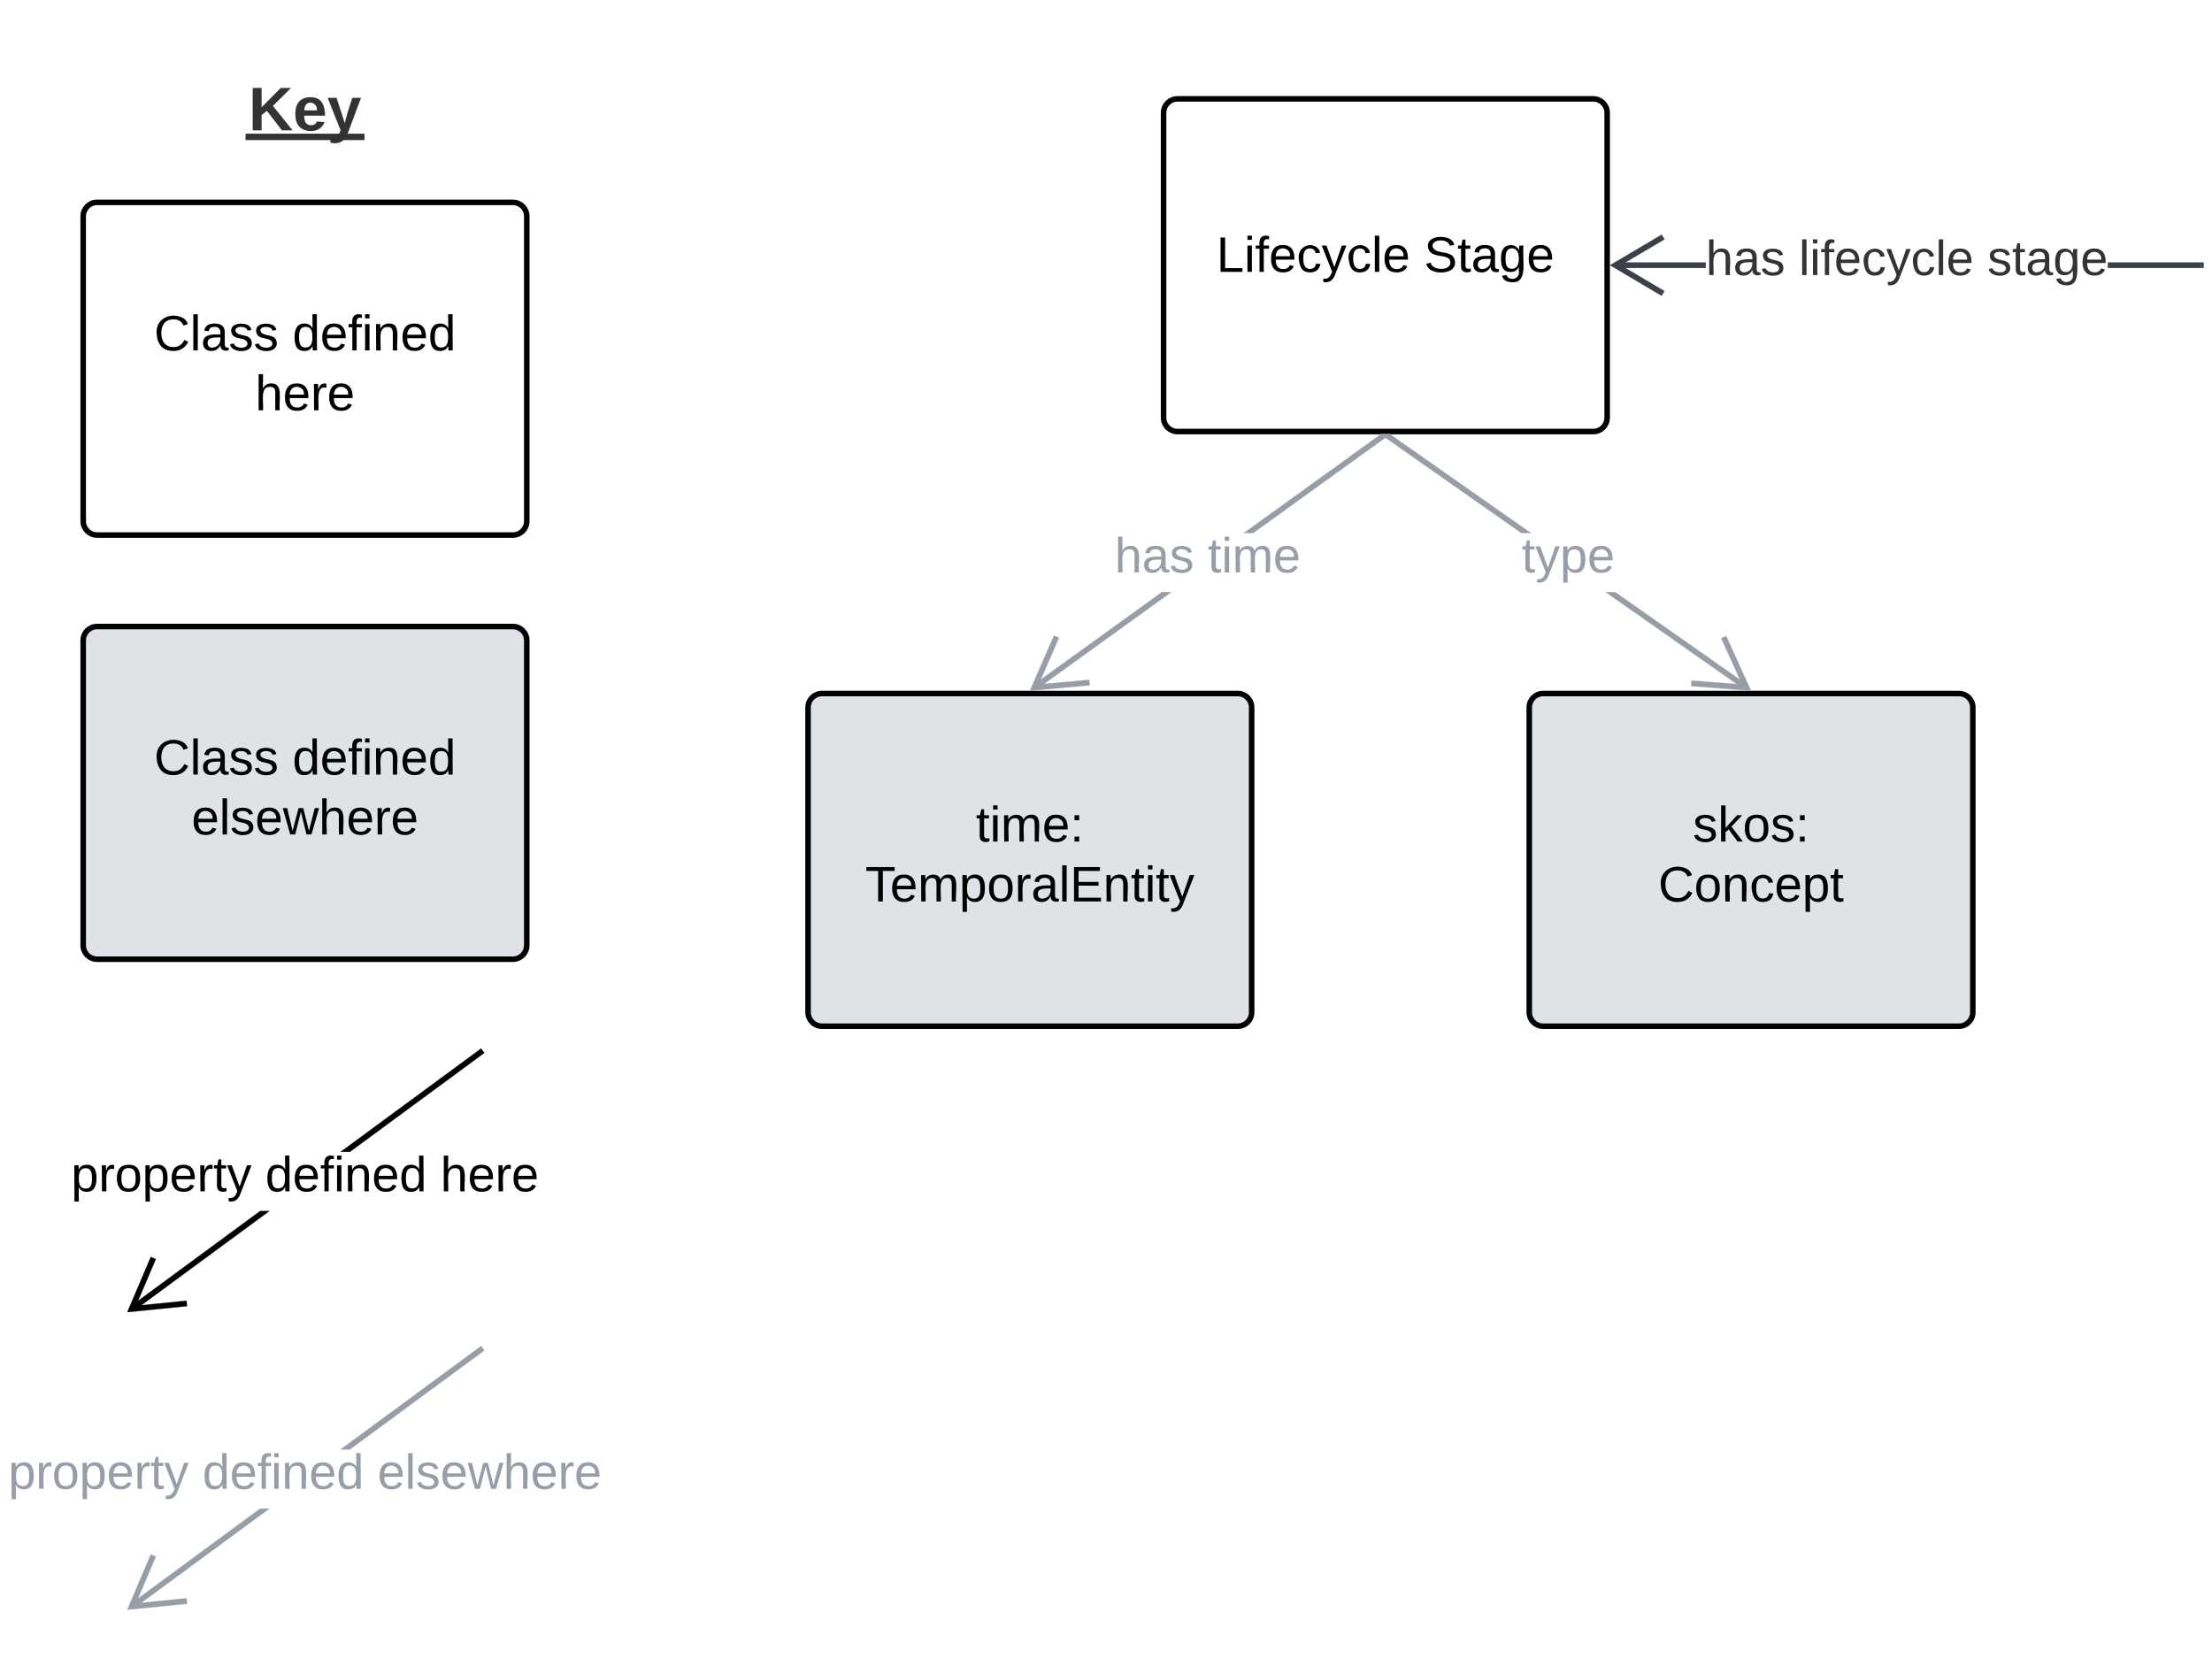
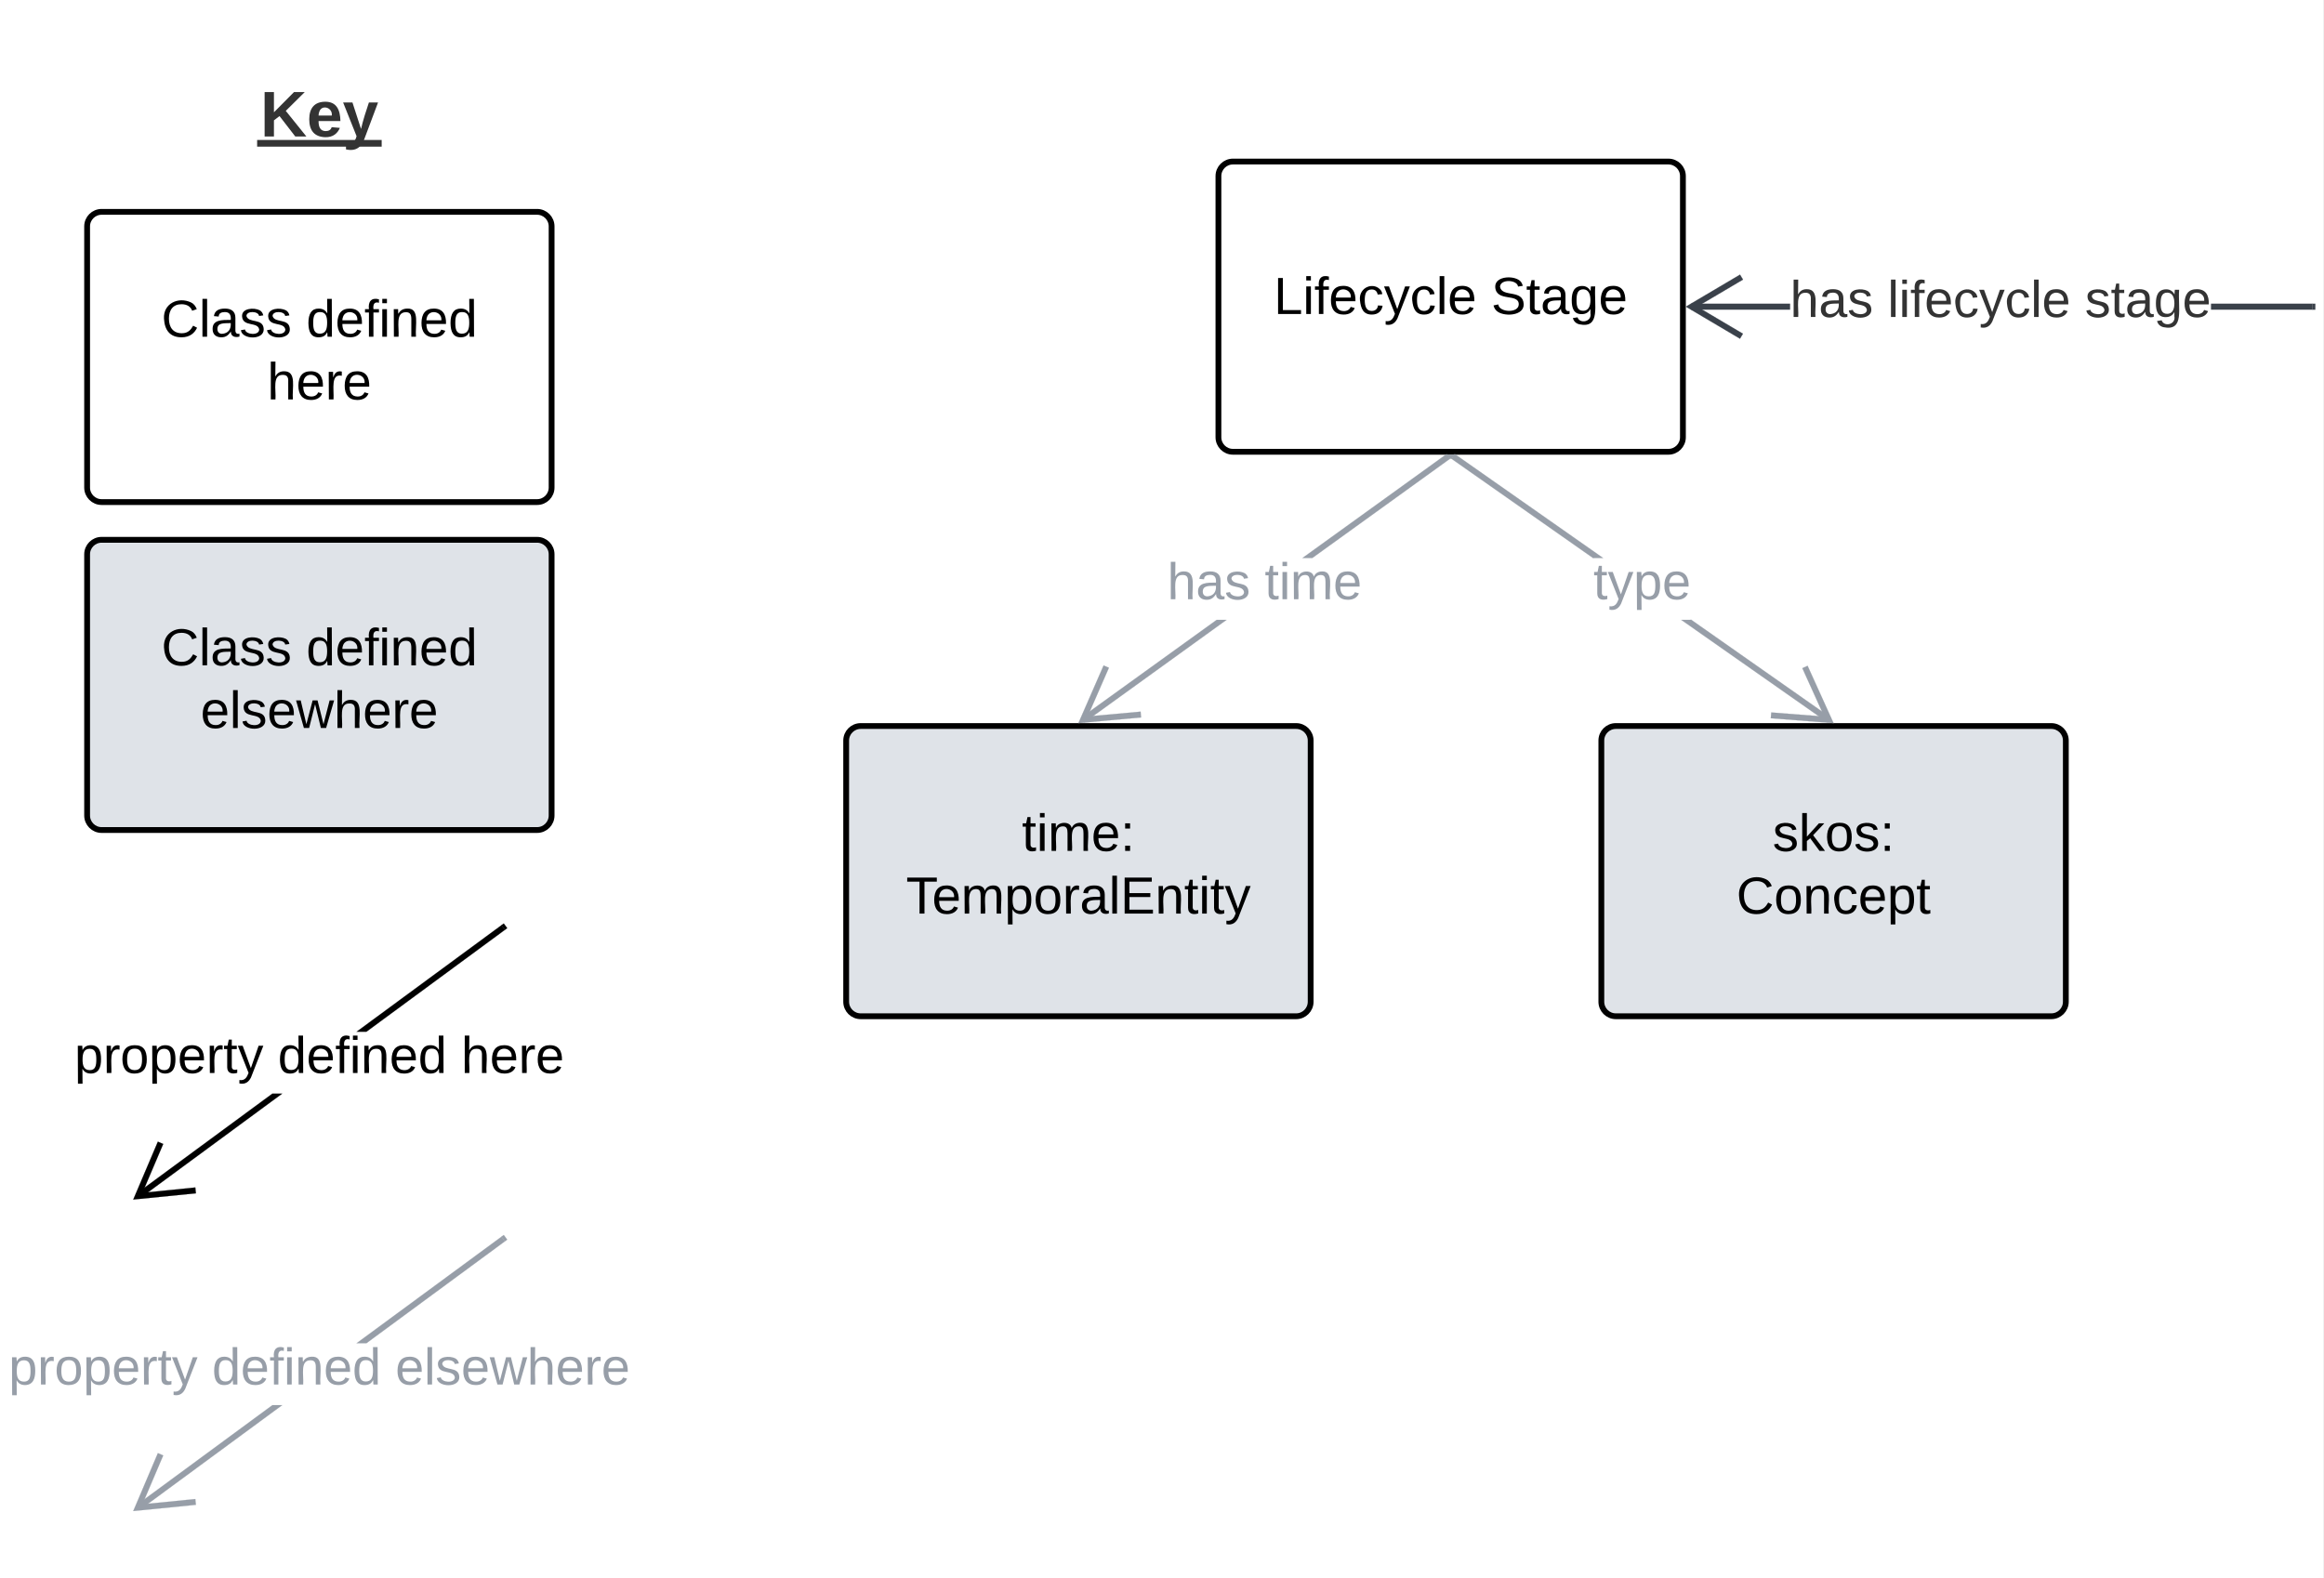
- <svg xmlns="http://www.w3.org/2000/svg" xmlns:ns1="lucid" xmlns:xlink="http://www.w3.org/1999/xlink" width="797.88" height="603.66">
+ <svg xmlns="http://www.w3.org/2000/svg" xmlns:ns1="lucid" xmlns:xlink="http://www.w3.org/1999/xlink" width="800.54" height="543.66">
  <g transform="translate(-199.7915 -176.3333)" ns1:page-tab-id="0_0">
    <path d="M0 0h1000v1000H0z" fill="#fff" />
-     <path d="M619.5 217a5 5 0 0 1 5-5h150a5 5 0 0 1 5 5v110a5 5 0 0 1-5 5h-150a5 5 0 0 1-5-5z" stroke="#000" stroke-width="2" fill="#fff" />
-     <use xlink:href="#a" transform="matrix(1,0,0,1,631.5014,224) translate(7.05 50.4)" />
-     <use xlink:href="#b" transform="matrix(1,0,0,1,631.5014,224) translate(81.95 50.4)" />
-     <path d="M751.4 431.5a5 5 0 0 1 5-5h150a5 5 0 0 1 5 5v110a5 5 0 0 1-5 5h-150a5 5 0 0 1-5-5z" stroke="#000" stroke-width="2" fill="#dfe3e8" />
-     <use xlink:href="#c" transform="matrix(1,0,0,1,763.3987,438.4987) translate(47 41.4)" />
-     <use xlink:href="#d" transform="matrix(1,0,0,1,763.3987,438.4987) translate(34.525 63)" />
-     <path d="M491.27 431.5a5 5 0 0 1 5-5h150a5 5 0 0 1 5 5v110a5 5 0 0 1-5 5h-150a5 5 0 0 1-5-5z" stroke="#000" stroke-width="2" fill="#dfe3e8" />
-     <use xlink:href="#e" transform="matrix(1,0,0,1,503.268,438.4987) translate(48.55 41.4)" />
-     <use xlink:href="#f" transform="matrix(1,0,0,1,503.268,438.4987) translate(8.625 63)" />
+     <path d="M619.5 237a5 5 0 0 1 5-5h150a5 5 0 0 1 5 5v90a5 5 0 0 1-5 5h-150a5 5 0 0 1-5-5z" stroke="#000" stroke-width="2" fill="#fff" />
+     <use xlink:href="#a" transform="matrix(1,0,0,1,631.5014,244) translate(7.05 40.525)" />
+     <use xlink:href="#b" transform="matrix(1,0,0,1,631.5014,244) translate(81.95 40.525)" />
+     <path d="M751.4 431.5a5 5 0 0 1 5-5h150a5 5 0 0 1 5 5v90a5 5 0 0 1-5 5h-150a5 5 0 0 1-5-5z" stroke="#000" stroke-width="2" fill="#dfe3e8" />
+     <use xlink:href="#c" transform="matrix(1,0,0,1,763.3987,438.4987) translate(47 31.025)" />
+     <use xlink:href="#d" transform="matrix(1,0,0,1,763.3987,438.4987) translate(34.525 52.625)" />
+     <path d="M491.27 431.5a5 5 0 0 1 5-5h150a5 5 0 0 1 5 5v90a5 5 0 0 1-5 5h-150a5 5 0 0 1-5-5z" stroke="#000" stroke-width="2" fill="#dfe3e8" />
+     <use xlink:href="#e" transform="matrix(1,0,0,1,503.268,438.4987) translate(48.55 31.025)" />
+     <use xlink:href="#f" transform="matrix(1,0,0,1,503.268,438.4987) translate(8.625 52.625)" />
    <path d="M830.48 423.64l-1.14 1.63-50.42-35.35h3.32v-.12zm-78.5-55.06h-3.32v.12l-48.9-34.3 1.13-1.64z" stroke="#979ea8" stroke-width=".05" fill="#979ea8" />
    <path d="M699.77 334.4l-2-1.4h2.98z" fill="#979ea8" />
    <path d="M699.77 334.44l-2.1-1.46h3.13zm-1.93-1.42l1.92 1.35.95-1.35zM831.4 425.5l-21.63-1.68.16-2 18.25 1.42-7.55-16.68 1.82-.82z" stroke="#979ea8" stroke-width=".05" fill="#979ea8" />
    <use xlink:href="#g" transform="matrix(1,0,0,1,748.6599,368.5827) translate(0.005 14.22222)" />
    <path d="M573.33 425.25l-1.17-1.63 46.73-33.7h3.4zm125.94-90.85l-47.4 34.18h-3.4l49.63-35.8z" stroke="#979ea8" stroke-width=".05" fill="#979ea8" />
    <path d="M699.25 334.4l-1-1.4h2.96z" fill="#979ea8" />
    <path d="M699.25 334.45l-1.06-1.47h3.1zm-.96-1.43l.96 1.36 1.87-1.36zM581.78 406.42l-7.33 16.78 18.24-1.66.17 2-21.6 1.96 8.68-19.88z" stroke="#979ea8" stroke-width=".05" fill="#979ea8" />
    <use xlink:href="#h" transform="matrix(1,0,0,1,601.8538,368.5827) translate(0.005 14.22222)" />
    <use xlink:href="#i" transform="matrix(1,0,0,1,601.8538,368.5827) translate(33.58525 14.22222)" />
-     <path d="M229.8 407.33a5 5 0 0 1 5-5h150a5 5 0 0 1 5 5v110a5 5 0 0 1-5 5h-150a5 5 0 0 1-5-5z" stroke="#000" stroke-width="2" fill="#dfe3e8" />
-     <use xlink:href="#j" transform="matrix(1,0,0,1,241.8039,414.3333) translate(13.575 41.4)" />
-     <use xlink:href="#k" transform="matrix(1,0,0,1,241.8039,414.3333) translate(63.475 41.4)" />
-     <use xlink:href="#l" transform="matrix(1,0,0,1,241.8039,414.3333) translate(27.075 63)" />
-     <path d="M247.74 649.4l-1.18-1.62 47.06-34.62H297zm125.97-92.67l-47.7 35.1h-3.38l49.9-36.7z" stroke="#000" stroke-width=".05" />
-     <path d="M374.5 556.14l-.8.6-1.2-1.6.83-.6zM256.02 630.5l-7.17 16.84 18.22-1.84.2 2-21.58 2.16 8.48-19.95z" stroke="#000" stroke-width=".05" />
-     <use xlink:href="#m" transform="matrix(1,0,0,1,225.4582,591.8321) translate(0.005 14.22222)" />
-     <use xlink:href="#n" transform="matrix(1,0,0,1,225.4582,591.8321) translate(70.02969 14.22222)" />
-     <use xlink:href="#o" transform="matrix(1,0,0,1,225.4582,591.8321) translate(133.1902 14.22222)" />
-     <path d="M229.8 254.33a5 5 0 0 1 5-5h150a5 5 0 0 1 5 5v110a5 5 0 0 1-5 5h-150a5 5 0 0 1-5-5z" stroke="#000" stroke-width="2" fill="#fff" />
-     <use xlink:href="#j" transform="matrix(1,0,0,1,241.8039,261.3333) translate(13.575 41.4)" />
-     <use xlink:href="#k" transform="matrix(1,0,0,1,241.8039,261.3333) translate(63.475 41.4)" />
-     <use xlink:href="#p" transform="matrix(1,0,0,1,241.8039,261.3333) translate(50.025 63)" />
-     <path d="M247.74 756.72l-1.18-1.6 47.06-34.62H297zm125.97-92.66l-47.7 35.1h-3.38l49.9-36.7z" stroke="#979ea8" stroke-width=".05" fill="#979ea8" />
-     <path d="M374.5 663.47l-.8.6-1.2-1.6.83-.6zM256.02 737.82l-7.17 16.85 18.22-1.83.2 2-21.58 2.15 8.48-19.96z" stroke="#979ea8" stroke-width=".05" fill="#979ea8" />
+     <path d="M229.8 367.33a5 5 0 0 1 5-5h150a5 5 0 0 1 5 5v90a5 5 0 0 1-5 5h-150a5 5 0 0 1-5-5z" stroke="#000" stroke-width="2" fill="#dfe3e8" />
+     <use xlink:href="#j" transform="matrix(1,0,0,1,241.8039,374.3333) translate(13.575 31.24375)" />
+     <use xlink:href="#k" transform="matrix(1,0,0,1,241.8039,374.3333) translate(63.475 31.24375)" />
+     <use xlink:href="#l" transform="matrix(1,0,0,1,241.8039,374.3333) translate(27.075 52.84375)" />
+     <path d="M247.74 589.4l-1.18-1.62 47.06-34.62H297zm125.97-92.67l-47.7 35.1h-3.38l49.9-36.7z" stroke="#000" stroke-width=".05" />
+     <path d="M374.5 496.14l-.8.6-1.2-1.6.83-.6zM256.02 570.5l-7.17 16.84 18.22-1.84.2 2-21.58 2.16 8.48-19.95z" stroke="#000" stroke-width=".05" />
+     <use xlink:href="#m" transform="matrix(1,0,0,1,225.4582,531.8321) translate(0.005 14.22222)" />
+     <use xlink:href="#n" transform="matrix(1,0,0,1,225.4582,531.8321) translate(70.02969 14.22222)" />
+     <use xlink:href="#o" transform="matrix(1,0,0,1,225.4582,531.8321) translate(133.1902 14.22222)" />
+     <path d="M229.8 254.33a5 5 0 0 1 5-5h150a5 5 0 0 1 5 5v90a5 5 0 0 1-5 5h-150a5 5 0 0 1-5-5z" stroke="#000" stroke-width="2" fill="#fff" />
+     <use xlink:href="#j" transform="matrix(1,0,0,1,241.8039,261.3333) translate(13.575 31.025)" />
+     <use xlink:href="#k" transform="matrix(1,0,0,1,241.8039,261.3333) translate(63.475 31.025)" />
+     <use xlink:href="#p" transform="matrix(1,0,0,1,241.8039,261.3333) translate(50.025 52.625)" />
+     <path d="M247.74 696.72l-1.18-1.6 47.06-34.62H297zm125.97-92.66l-47.7 35.1h-3.38l49.9-36.7z" stroke="#979ea8" stroke-width=".05" fill="#979ea8" />
+     <path d="M374.5 603.47l-.8.6-1.2-1.6.83-.6zM256.02 677.82l-7.17 16.85 18.22-1.83.2 2-21.58 2.15 8.48-19.96z" stroke="#979ea8" stroke-width=".05" fill="#979ea8" />
    <g>
-       <use xlink:href="#q" transform="matrix(1,0,0,1,202.7915,699.1629) translate(0.005 14.22222)" />
-       <use xlink:href="#r" transform="matrix(1,0,0,1,202.7915,699.1629) translate(70.02969 14.22222)" />
-       <use xlink:href="#s" transform="matrix(1,0,0,1,202.7915,699.1629) translate(133.1902 14.22222)" />
+       <use xlink:href="#q" transform="matrix(1,0,0,1,202.7915,639.1629) translate(0.005 14.22222)" />
+       <use xlink:href="#r" transform="matrix(1,0,0,1,202.7915,639.1629) translate(70.02969 14.22222)" />
+       <use xlink:href="#s" transform="matrix(1,0,0,1,202.7915,639.1629) translate(133.1902 14.22222)" />
    </g>
    <path d="M257.8 202.33a6 6 0 0 1 6-6h92a6 6 0 0 1 6 6v32a6 6 0 0 1-6 6h-92a6 6 0 0 1-6-6z" stroke="#000" stroke-opacity="0" fill="#fff" fill-opacity="0" />
    <g>
      <use xlink:href="#t" transform="matrix(1,0,0,1,262.8039,201.3333) translate(26.66049 22.02778)" />
    </g>
-     <path d="M815.07 273h-32.75v-2h32.75zm178.6 0H960.1v-2h33.57z" stroke="#3a414a" stroke-width=".05" fill="#3a414a" />
-     <path d="M994.67 273h-1.03v-2h1.03zM800.2 262.68L784.42 272l15.76 9.32-1.03 1.72L780.5 272l18.67-11.04z" stroke="#3a414a" stroke-width=".05" fill="#3a414a" />
+     <path d="M816.4 283h-34.08v-2h34.08zm179.93 0h-34.9v-2h34.9z" stroke="#3a414a" stroke-width=".05" fill="#3a414a" />
+     <path d="M997.33 283h-1.02v-2h1.03zM800.2 272.68L784.42 282l15.76 9.32-1.03 1.72L780.5 282l18.67-11.04z" stroke="#3a414a" stroke-width=".05" fill="#3a414a" />
    <g>
-       <use xlink:href="#u" transform="matrix(1,0,0,1,815.0655,261.3333) translate(0.005 14.22222)" />
-       <use xlink:href="#v" transform="matrix(1,0,0,1,815.0655,261.3333) translate(33.58525 14.22222)" />
-       <use xlink:href="#w" transform="matrix(1,0,0,1,815.0655,261.3333) translate(101.5852 14.22222)" />
+       <use xlink:href="#u" transform="matrix(1,0,0,1,816.3988,271.3333) translate(0.005 14.22222)" />
+       <use xlink:href="#v" transform="matrix(1,0,0,1,816.3988,271.3333) translate(33.58525 14.22222)" />
+       <use xlink:href="#w" transform="matrix(1,0,0,1,816.3988,271.3333) translate(101.5852 14.22222)" />
    </g>
    <defs>
      <path d="M30 0v-248h33v221h125V0H30" id="x" />
      <path d="M24-231v-30h32v30H24zM24 0v-190h32V0H24" id="y" />
      <path d="M101-234c-31-9-42 10-38 44h38v23H63V0H32v-167H5v-23h27c-7-52 17-82 69-68v24" id="z" />
      <path d="M100-194c63 0 86 42 84 106H49c0 40 14 67 53 68 26 1 43-12 49-29l28 8c-11 28-37 45-77 45C44 4 14-33 15-96c1-61 26-98 85-98zm52 81c6-60-76-77-97-28-3 7-6 17-6 28h103" id="A" />
      <path d="M96-169c-40 0-48 33-48 73s9 75 48 75c24 0 41-14 43-38l32 2c-6 37-31 61-74 61-59 0-76-41-82-99-10-93 101-131 147-64 4 7 5 14 7 22l-32 3c-4-21-16-35-41-35" id="B" />
      <path d="M179-190L93 31C79 59 56 82 12 73V49c39 6 53-20 64-50L1-190h34L92-34l54-156h33" id="C" />
      <path d="M24 0v-261h32V0H24" id="D" />
      <g id="a">
        <use transform="matrix(0.05,0,0,0.05,0,0)" xlink:href="#x" />
        <use transform="matrix(0.05,0,0,0.05,10,0)" xlink:href="#y" />
        <use transform="matrix(0.05,0,0,0.05,13.95,0)" xlink:href="#z" />
        <use transform="matrix(0.05,0,0,0.05,18.95,0)" xlink:href="#A" />
        <use transform="matrix(0.05,0,0,0.05,28.95,0)" xlink:href="#B" />
        <use transform="matrix(0.05,0,0,0.05,37.95,0)" xlink:href="#C" />
        <use transform="matrix(0.05,0,0,0.05,46.95,0)" xlink:href="#B" />
        <use transform="matrix(0.05,0,0,0.05,55.95,0)" xlink:href="#D" />
        <use transform="matrix(0.05,0,0,0.05,59.9,0)" xlink:href="#A" />
      </g>
      <path d="M185-189c-5-48-123-54-124 2 14 75 158 14 163 119 3 78-121 87-175 55-17-10-28-26-33-46l33-7c5 56 141 63 141-1 0-78-155-14-162-118-5-82 145-84 179-34 5 7 8 16 11 25" id="E" />
      <path d="M59-47c-2 24 18 29 38 22v24C64 9 27 4 27-40v-127H5v-23h24l9-43h21v43h35v23H59v120" id="F" />
      <path d="M141-36C126-15 110 5 73 4 37 3 15-17 15-53c-1-64 63-63 125-63 3-35-9-54-41-54-24 1-41 7-42 31l-33-3c5-37 33-52 76-52 45 0 72 20 72 64v82c-1 20 7 32 28 27v20c-31 9-61-2-59-35zM48-53c0 20 12 33 32 33 41-3 63-29 60-74-43 2-92-5-92 41" id="G" />
      <path d="M177-190C167-65 218 103 67 71c-23-6-38-20-44-43l32-5c15 47 100 32 89-28v-30C133-14 115 1 83 1 29 1 15-40 15-95c0-56 16-97 71-98 29-1 48 16 59 35 1-10 0-23 2-32h30zM94-22c36 0 50-32 50-73 0-42-14-75-50-75-39 0-46 34-46 75s6 73 46 73" id="H" />
      <g id="b">
        <use transform="matrix(0.05,0,0,0.05,0,0)" xlink:href="#E" />
        <use transform="matrix(0.05,0,0,0.05,12,0)" xlink:href="#F" />
        <use transform="matrix(0.05,0,0,0.05,17,0)" xlink:href="#G" />
        <use transform="matrix(0.05,0,0,0.05,27,0)" xlink:href="#H" />
        <use transform="matrix(0.05,0,0,0.05,37,0)" xlink:href="#A" />
      </g>
      <path d="M135-143c-3-34-86-38-87 0 15 53 115 12 119 90S17 21 10-45l28-5c4 36 97 45 98 0-10-56-113-15-118-90-4-57 82-63 122-42 12 7 21 19 24 35" id="I" />
      <path d="M143 0L79-87 56-68V0H24v-261h32v163l83-92h37l-77 82L181 0h-38" id="J" />
      <path d="M100-194c62-1 85 37 85 99 1 63-27 99-86 99S16-35 15-95c0-66 28-99 85-99zM99-20c44 1 53-31 53-75 0-43-8-75-51-75s-53 32-53 75 10 74 51 75" id="K" />
      <path d="M33-154v-36h34v36H33zM33 0v-36h34V0H33" id="L" />
      <g id="c">
        <use transform="matrix(0.05,0,0,0.05,0,0)" xlink:href="#I" />
        <use transform="matrix(0.05,0,0,0.05,9,0)" xlink:href="#J" />
        <use transform="matrix(0.05,0,0,0.05,18,0)" xlink:href="#K" />
        <use transform="matrix(0.05,0,0,0.05,28,0)" xlink:href="#I" />
        <use transform="matrix(0.05,0,0,0.05,37,0)" xlink:href="#L" />
      </g>
      <path d="M212-179c-10-28-35-45-73-45-59 0-87 40-87 99 0 60 29 101 89 101 43 0 62-24 78-52l27 14C228-24 195 4 139 4 59 4 22-46 18-125c-6-104 99-153 187-111 19 9 31 26 39 46" id="M" />
      <path d="M117-194c89-4 53 116 60 194h-32v-121c0-31-8-49-39-48C34-167 62-67 57 0H25l-1-190h30c1 10-1 24 2 32 11-22 29-35 61-36" id="N" />
      <path d="M115-194c55 1 70 41 70 98S169 2 115 4C84 4 66-9 55-30l1 105H24l-1-265h31l2 30c10-21 28-34 59-34zm-8 174c40 0 45-34 45-75s-6-73-45-74c-42 0-51 32-51 76 0 43 10 73 51 73" id="O" />
      <g id="d">
        <use transform="matrix(0.05,0,0,0.05,0,0)" xlink:href="#M" />
        <use transform="matrix(0.05,0,0,0.05,12.95,0)" xlink:href="#K" />
        <use transform="matrix(0.05,0,0,0.05,22.95,0)" xlink:href="#N" />
        <use transform="matrix(0.05,0,0,0.05,32.95,0)" xlink:href="#B" />
        <use transform="matrix(0.05,0,0,0.05,41.95,0)" xlink:href="#A" />
        <use transform="matrix(0.05,0,0,0.05,51.95,0)" xlink:href="#O" />
        <use transform="matrix(0.05,0,0,0.05,61.95,0)" xlink:href="#F" />
      </g>
      <path d="M210-169c-67 3-38 105-44 169h-31v-121c0-29-5-50-35-48C34-165 62-65 56 0H25l-1-190h30c1 10-1 24 2 32 10-44 99-50 107 0 11-21 27-35 58-36 85-2 47 119 55 194h-31v-121c0-29-5-49-35-48" id="P" />
      <g id="e">
        <use transform="matrix(0.05,0,0,0.05,0,0)" xlink:href="#F" />
        <use transform="matrix(0.05,0,0,0.05,5,0)" xlink:href="#y" />
        <use transform="matrix(0.05,0,0,0.05,8.95,0)" xlink:href="#P" />
        <use transform="matrix(0.05,0,0,0.05,23.9,0)" xlink:href="#A" />
        <use transform="matrix(0.05,0,0,0.05,33.9,0)" xlink:href="#L" />
      </g>
      <path d="M127-220V0H93v-220H8v-28h204v28h-85" id="Q" />
      <path d="M114-163C36-179 61-72 57 0H25l-1-190h30c1 12-1 29 2 39 6-27 23-49 58-41v29" id="R" />
      <path d="M30 0v-248h187v28H63v79h144v27H63v87h162V0H30" id="S" />
      <g id="f">
        <use transform="matrix(0.05,0,0,0.05,0,0)" xlink:href="#Q" />
        <use transform="matrix(0.05,0,0,0.05,8.95,0)" xlink:href="#A" />
        <use transform="matrix(0.05,0,0,0.05,18.95,0)" xlink:href="#P" />
        <use transform="matrix(0.05,0,0,0.05,33.9,0)" xlink:href="#O" />
        <use transform="matrix(0.05,0,0,0.05,43.9,0)" xlink:href="#K" />
        <use transform="matrix(0.05,0,0,0.05,53.9,0)" xlink:href="#R" />
        <use transform="matrix(0.05,0,0,0.05,59.85,0)" xlink:href="#G" />
        <use transform="matrix(0.05,0,0,0.05,69.85,0)" xlink:href="#D" />
        <use transform="matrix(0.05,0,0,0.05,73.8,0)" xlink:href="#S" />
        <use transform="matrix(0.05,0,0,0.05,85.8,0)" xlink:href="#N" />
        <use transform="matrix(0.05,0,0,0.05,95.8,0)" xlink:href="#F" />
        <use transform="matrix(0.05,0,0,0.05,100.8,0)" xlink:href="#y" />
        <use transform="matrix(0.05,0,0,0.05,104.75,0)" xlink:href="#F" />
        <use transform="matrix(0.05,0,0,0.05,109.75,0)" xlink:href="#C" />
      </g>
      <path fill="#979ea8" d="M59-47c-2 24 18 29 38 22v24C64 9 27 4 27-40v-127H5v-23h24l9-43h21v43h35v23H59v120" id="T" />
      <path fill="#979ea8" d="M179-190L93 31C79 59 56 82 12 73V49c39 6 53-20 64-50L1-190h34L92-34l54-156h33" id="U" />
      <path fill="#979ea8" d="M115-194c55 1 70 41 70 98S169 2 115 4C84 4 66-9 55-30l1 105H24l-1-265h31l2 30c10-21 28-34 59-34zm-8 174c40 0 45-34 45-75s-6-73-45-74c-42 0-51 32-51 76 0 43 10 73 51 73" id="V" />
      <path fill="#979ea8" d="M100-194c63 0 86 42 84 106H49c0 40 14 67 53 68 26 1 43-12 49-29l28 8c-11 28-37 45-77 45C44 4 14-33 15-96c1-61 26-98 85-98zm52 81c6-60-76-77-97-28-3 7-6 17-6 28h103" id="W" />
      <g id="g">
        <use transform="matrix(0.04938272,0,0,0.04938272,0,0)" xlink:href="#T" />
        <use transform="matrix(0.04938272,0,0,0.04938272,4.938272,0)" xlink:href="#U" />
        <use transform="matrix(0.04938272,0,0,0.04938272,13.82716,0)" xlink:href="#V" />
        <use transform="matrix(0.04938272,0,0,0.04938272,23.7037,0)" xlink:href="#W" />
      </g>
      <path fill="#979ea8" d="M106-169C34-169 62-67 57 0H25v-261h32l-1 103c12-21 28-36 61-36 89 0 53 116 60 194h-32v-121c2-32-8-49-39-48" id="X" />
      <path fill="#979ea8" d="M141-36C126-15 110 5 73 4 37 3 15-17 15-53c-1-64 63-63 125-63 3-35-9-54-41-54-24 1-41 7-42 31l-33-3c5-37 33-52 76-52 45 0 72 20 72 64v82c-1 20 7 32 28 27v20c-31 9-61-2-59-35zM48-53c0 20 12 33 32 33 41-3 63-29 60-74-43 2-92-5-92 41" id="Y" />
      <path fill="#979ea8" d="M135-143c-3-34-86-38-87 0 15 53 115 12 119 90S17 21 10-45l28-5c4 36 97 45 98 0-10-56-113-15-118-90-4-57 82-63 122-42 12 7 21 19 24 35" id="Z" />
      <g id="h">
        <use transform="matrix(0.04938272,0,0,0.04938272,0,0)" xlink:href="#X" />
        <use transform="matrix(0.04938272,0,0,0.04938272,9.876543,0)" xlink:href="#Y" />
        <use transform="matrix(0.04938272,0,0,0.04938272,19.75309,0)" xlink:href="#Z" />
      </g>
      <path fill="#979ea8" d="M24-231v-30h32v30H24zM24 0v-190h32V0H24" id="aa" />
      <path fill="#979ea8" d="M210-169c-67 3-38 105-44 169h-31v-121c0-29-5-50-35-48C34-165 62-65 56 0H25l-1-190h30c1 10-1 24 2 32 10-44 99-50 107 0 11-21 27-35 58-36 85-2 47 119 55 194h-31v-121c0-29-5-49-35-48" id="ab" />
      <g id="i">
        <use transform="matrix(0.04938272,0,0,0.04938272,0,0)" xlink:href="#T" />
        <use transform="matrix(0.04938272,0,0,0.04938272,4.938272,0)" xlink:href="#aa" />
        <use transform="matrix(0.04938272,0,0,0.04938272,8.839506,0)" xlink:href="#ab" />
        <use transform="matrix(0.04938272,0,0,0.04938272,23.60494,0)" xlink:href="#W" />
      </g>
      <g id="j">
        <use transform="matrix(0.05,0,0,0.05,0,0)" xlink:href="#M" />
        <use transform="matrix(0.05,0,0,0.05,12.95,0)" xlink:href="#D" />
        <use transform="matrix(0.05,0,0,0.05,16.9,0)" xlink:href="#G" />
        <use transform="matrix(0.05,0,0,0.05,26.9,0)" xlink:href="#I" />
        <use transform="matrix(0.05,0,0,0.05,35.9,0)" xlink:href="#I" />
      </g>
      <path d="M85-194c31 0 48 13 60 33l-1-100h32l1 261h-30c-2-10 0-23-3-31C134-8 116 4 85 4 32 4 16-35 15-94c0-66 23-100 70-100zm9 24c-40 0-46 34-46 75 0 40 6 74 45 74 42 0 51-32 51-76 0-42-9-74-50-73" id="ac" />
      <g id="k">
        <use transform="matrix(0.05,0,0,0.05,0,0)" xlink:href="#ac" />
        <use transform="matrix(0.05,0,0,0.05,10,0)" xlink:href="#A" />
        <use transform="matrix(0.05,0,0,0.05,20,0)" xlink:href="#z" />
        <use transform="matrix(0.05,0,0,0.05,25,0)" xlink:href="#y" />
        <use transform="matrix(0.05,0,0,0.05,28.95,0)" xlink:href="#N" />
        <use transform="matrix(0.05,0,0,0.05,38.95,0)" xlink:href="#A" />
        <use transform="matrix(0.05,0,0,0.05,48.95,0)" xlink:href="#ac" />
      </g>
      <path d="M206 0h-36l-40-164L89 0H53L-1-190h32L70-26l43-164h34l41 164 42-164h31" id="ad" />
      <path d="M106-169C34-169 62-67 57 0H25v-261h32l-1 103c12-21 28-36 61-36 89 0 53 116 60 194h-32v-121c2-32-8-49-39-48" id="ae" />
      <g id="l">
        <use transform="matrix(0.05,0,0,0.05,0,0)" xlink:href="#A" />
        <use transform="matrix(0.05,0,0,0.05,10,0)" xlink:href="#D" />
        <use transform="matrix(0.05,0,0,0.05,13.95,0)" xlink:href="#I" />
        <use transform="matrix(0.05,0,0,0.05,22.95,0)" xlink:href="#A" />
        <use transform="matrix(0.05,0,0,0.05,32.95,0)" xlink:href="#ad" />
        <use transform="matrix(0.05,0,0,0.05,45.9,0)" xlink:href="#ae" />
        <use transform="matrix(0.05,0,0,0.05,55.9,0)" xlink:href="#A" />
        <use transform="matrix(0.05,0,0,0.05,65.9,0)" xlink:href="#R" />
        <use transform="matrix(0.05,0,0,0.05,71.85,0)" xlink:href="#A" />
      </g>
      <g id="m">
        <use transform="matrix(0.04938272,0,0,0.04938272,0,0)" xlink:href="#O" />
        <use transform="matrix(0.04938272,0,0,0.04938272,9.876543,0)" xlink:href="#R" />
        <use transform="matrix(0.04938272,0,0,0.04938272,15.75309,0)" xlink:href="#K" />
        <use transform="matrix(0.04938272,0,0,0.04938272,25.62963,0)" xlink:href="#O" />
        <use transform="matrix(0.04938272,0,0,0.04938272,35.50617,0)" xlink:href="#A" />
        <use transform="matrix(0.04938272,0,0,0.04938272,45.38272,0)" xlink:href="#R" />
        <use transform="matrix(0.04938272,0,0,0.04938272,51.25926,0)" xlink:href="#F" />
        <use transform="matrix(0.04938272,0,0,0.04938272,56.19753,0)" xlink:href="#C" />
      </g>
      <g id="n">
        <use transform="matrix(0.04938272,0,0,0.04938272,0,0)" xlink:href="#ac" />
        <use transform="matrix(0.04938272,0,0,0.04938272,9.876543,0)" xlink:href="#A" />
        <use transform="matrix(0.04938272,0,0,0.04938272,19.75309,0)" xlink:href="#z" />
        <use transform="matrix(0.04938272,0,0,0.04938272,24.69136,0)" xlink:href="#y" />
        <use transform="matrix(0.04938272,0,0,0.04938272,28.59259,0)" xlink:href="#N" />
        <use transform="matrix(0.04938272,0,0,0.04938272,38.46914,0)" xlink:href="#A" />
        <use transform="matrix(0.04938272,0,0,0.04938272,48.34568,0)" xlink:href="#ac" />
      </g>
      <g id="o">
        <use transform="matrix(0.04938272,0,0,0.04938272,0,0)" xlink:href="#ae" />
        <use transform="matrix(0.04938272,0,0,0.04938272,9.876543,0)" xlink:href="#A" />
        <use transform="matrix(0.04938272,0,0,0.04938272,19.75309,0)" xlink:href="#R" />
        <use transform="matrix(0.04938272,0,0,0.04938272,25.62963,0)" xlink:href="#A" />
      </g>
      <g id="p">
        <use transform="matrix(0.05,0,0,0.05,0,0)" xlink:href="#ae" />
        <use transform="matrix(0.05,0,0,0.05,10,0)" xlink:href="#A" />
        <use transform="matrix(0.05,0,0,0.05,20,0)" xlink:href="#R" />
        <use transform="matrix(0.05,0,0,0.05,25.95,0)" xlink:href="#A" />
      </g>
      <path fill="#979ea8" d="M114-163C36-179 61-72 57 0H25l-1-190h30c1 12-1 29 2 39 6-27 23-49 58-41v29" id="af" />
      <path fill="#979ea8" d="M100-194c62-1 85 37 85 99 1 63-27 99-86 99S16-35 15-95c0-66 28-99 85-99zM99-20c44 1 53-31 53-75 0-43-8-75-51-75s-53 32-53 75 10 74 51 75" id="ag" />
      <g id="q">
        <use transform="matrix(0.04938272,0,0,0.04938272,0,0)" xlink:href="#V" />
        <use transform="matrix(0.04938272,0,0,0.04938272,9.876543,0)" xlink:href="#af" />
        <use transform="matrix(0.04938272,0,0,0.04938272,15.75309,0)" xlink:href="#ag" />
        <use transform="matrix(0.04938272,0,0,0.04938272,25.62963,0)" xlink:href="#V" />
        <use transform="matrix(0.04938272,0,0,0.04938272,35.50617,0)" xlink:href="#W" />
        <use transform="matrix(0.04938272,0,0,0.04938272,45.38272,0)" xlink:href="#af" />
        <use transform="matrix(0.04938272,0,0,0.04938272,51.25926,0)" xlink:href="#T" />
        <use transform="matrix(0.04938272,0,0,0.04938272,56.19753,0)" xlink:href="#U" />
      </g>
      <path fill="#979ea8" d="M85-194c31 0 48 13 60 33l-1-100h32l1 261h-30c-2-10 0-23-3-31C134-8 116 4 85 4 32 4 16-35 15-94c0-66 23-100 70-100zm9 24c-40 0-46 34-46 75 0 40 6 74 45 74 42 0 51-32 51-76 0-42-9-74-50-73" id="ah" />
      <path fill="#979ea8" d="M101-234c-31-9-42 10-38 44h38v23H63V0H32v-167H5v-23h27c-7-52 17-82 69-68v24" id="ai" />
      <path fill="#979ea8" d="M117-194c89-4 53 116 60 194h-32v-121c0-31-8-49-39-48C34-167 62-67 57 0H25l-1-190h30c1 10-1 24 2 32 11-22 29-35 61-36" id="aj" />
      <g id="r">
        <use transform="matrix(0.04938272,0,0,0.04938272,0,0)" xlink:href="#ah" />
        <use transform="matrix(0.04938272,0,0,0.04938272,9.876543,0)" xlink:href="#W" />
        <use transform="matrix(0.04938272,0,0,0.04938272,19.75309,0)" xlink:href="#ai" />
        <use transform="matrix(0.04938272,0,0,0.04938272,24.69136,0)" xlink:href="#aa" />
        <use transform="matrix(0.04938272,0,0,0.04938272,28.59259,0)" xlink:href="#aj" />
        <use transform="matrix(0.04938272,0,0,0.04938272,38.46914,0)" xlink:href="#W" />
        <use transform="matrix(0.04938272,0,0,0.04938272,48.34568,0)" xlink:href="#ah" />
      </g>
      <path fill="#979ea8" d="M24 0v-261h32V0H24" id="ak" />
      <path fill="#979ea8" d="M206 0h-36l-40-164L89 0H53L-1-190h32L70-26l43-164h34l41 164 42-164h31" id="al" />
      <g id="s">
        <use transform="matrix(0.04938272,0,0,0.04938272,0,0)" xlink:href="#W" />
        <use transform="matrix(0.04938272,0,0,0.04938272,9.876543,0)" xlink:href="#ak" />
        <use transform="matrix(0.04938272,0,0,0.04938272,13.77778,0)" xlink:href="#Z" />
        <use transform="matrix(0.04938272,0,0,0.04938272,22.66667,0)" xlink:href="#W" />
        <use transform="matrix(0.04938272,0,0,0.04938272,32.54321,0)" xlink:href="#al" />
        <use transform="matrix(0.04938272,0,0,0.04938272,45.33333,0)" xlink:href="#X" />
        <use transform="matrix(0.04938272,0,0,0.04938272,55.20988,0)" xlink:href="#W" />
        <use transform="matrix(0.04938272,0,0,0.04938272,65.08642,0)" xlink:href="#af" />
        <use transform="matrix(0.04938272,0,0,0.04938272,70.96296,0)" xlink:href="#W" />
      </g>
      <path fill="#333" d="M195 0l-88-114-31 24V0H24v-248h52v113l112-113h60L142-143 257 0h-62" id="am" />
      <path fill="#333" d="M185-48c-13 30-37 53-82 52C43 2 14-33 14-96s30-98 90-98c62 0 83 45 84 108H66c0 31 8 55 39 56 18 0 30-7 34-22zm-45-69c5-46-57-63-70-21-2 6-4 13-4 21h74" id="an" />
      <path fill="#333" d="M123 10C108 53 80 86 19 72V37c35 8 53-11 59-39L3-190h52l48 148c12-52 28-100 44-148h51" id="ao" />
      <g id="t">
        <use transform="matrix(0.0617284,0,0,0.0617284,0,0)" xlink:href="#am" />
        <use transform="matrix(0.0617284,0,0,0.0617284,15.98765,0)" xlink:href="#an" />
        <use transform="matrix(0.0617284,0,0,0.0617284,28.33333,0)" xlink:href="#ao" />
        <path fill="#333" d="M-1.1 1.2h42.9V3.5H-1.1z" />
      </g>
      <path fill="#333" d="M106-169C34-169 62-67 57 0H25v-261h32l-1 103c12-21 28-36 61-36 89 0 53 116 60 194h-32v-121c2-32-8-49-39-48" id="ap" />
      <path fill="#333" d="M141-36C126-15 110 5 73 4 37 3 15-17 15-53c-1-64 63-63 125-63 3-35-9-54-41-54-24 1-41 7-42 31l-33-3c5-37 33-52 76-52 45 0 72 20 72 64v82c-1 20 7 32 28 27v20c-31 9-61-2-59-35zM48-53c0 20 12 33 32 33 41-3 63-29 60-74-43 2-92-5-92 41" id="aq" />
      <path fill="#333" d="M135-143c-3-34-86-38-87 0 15 53 115 12 119 90S17 21 10-45l28-5c4 36 97 45 98 0-10-56-113-15-118-90-4-57 82-63 122-42 12 7 21 19 24 35" id="ar" />
      <g id="u">
        <use transform="matrix(0.04938272,0,0,0.04938272,0,0)" xlink:href="#ap" />
        <use transform="matrix(0.04938272,0,0,0.04938272,9.876543,0)" xlink:href="#aq" />
        <use transform="matrix(0.04938272,0,0,0.04938272,19.75309,0)" xlink:href="#ar" />
      </g>
      <path fill="#333" d="M24 0v-261h32V0H24" id="as" />
      <path fill="#333" d="M24-231v-30h32v30H24zM24 0v-190h32V0H24" id="at" />
      <path fill="#333" d="M101-234c-31-9-42 10-38 44h38v23H63V0H32v-167H5v-23h27c-7-52 17-82 69-68v24" id="au" />
      <path fill="#333" d="M100-194c63 0 86 42 84 106H49c0 40 14 67 53 68 26 1 43-12 49-29l28 8c-11 28-37 45-77 45C44 4 14-33 15-96c1-61 26-98 85-98zm52 81c6-60-76-77-97-28-3 7-6 17-6 28h103" id="av" />
      <path fill="#333" d="M96-169c-40 0-48 33-48 73s9 75 48 75c24 0 41-14 43-38l32 2c-6 37-31 61-74 61-59 0-76-41-82-99-10-93 101-131 147-64 4 7 5 14 7 22l-32 3c-4-21-16-35-41-35" id="aw" />
      <path fill="#333" d="M179-190L93 31C79 59 56 82 12 73V49c39 6 53-20 64-50L1-190h34L92-34l54-156h33" id="ax" />
      <g id="v">
        <use transform="matrix(0.04938272,0,0,0.04938272,0,0)" xlink:href="#as" />
        <use transform="matrix(0.04938272,0,0,0.04938272,3.901235,0)" xlink:href="#at" />
        <use transform="matrix(0.04938272,0,0,0.04938272,7.802469,0)" xlink:href="#au" />
        <use transform="matrix(0.04938272,0,0,0.04938272,12.74074,0)" xlink:href="#av" />
        <use transform="matrix(0.04938272,0,0,0.04938272,22.61728,0)" xlink:href="#aw" />
        <use transform="matrix(0.04938272,0,0,0.04938272,31.50617,0)" xlink:href="#ax" />
        <use transform="matrix(0.04938272,0,0,0.04938272,40.39506,0)" xlink:href="#aw" />
        <use transform="matrix(0.04938272,0,0,0.04938272,49.28395,0)" xlink:href="#as" />
        <use transform="matrix(0.04938272,0,0,0.04938272,53.18519,0)" xlink:href="#av" />
      </g>
      <path fill="#333" d="M59-47c-2 24 18 29 38 22v24C64 9 27 4 27-40v-127H5v-23h24l9-43h21v43h35v23H59v120" id="ay" />
      <path fill="#333" d="M177-190C167-65 218 103 67 71c-23-6-38-20-44-43l32-5c15 47 100 32 89-28v-30C133-14 115 1 83 1 29 1 15-40 15-95c0-56 16-97 71-98 29-1 48 16 59 35 1-10 0-23 2-32h30zM94-22c36 0 50-32 50-73 0-42-14-75-50-75-39 0-46 34-46 75s6 73 46 73" id="az" />
      <g id="w">
        <use transform="matrix(0.04938272,0,0,0.04938272,0,0)" xlink:href="#ar" />
        <use transform="matrix(0.04938272,0,0,0.04938272,8.888889,0)" xlink:href="#ay" />
        <use transform="matrix(0.04938272,0,0,0.04938272,13.82716,0)" xlink:href="#aq" />
        <use transform="matrix(0.04938272,0,0,0.04938272,23.7037,0)" xlink:href="#az" />
        <use transform="matrix(0.04938272,0,0,0.04938272,33.58025,0)" xlink:href="#av" />
      </g>
    </defs>
  </g>
</svg>
